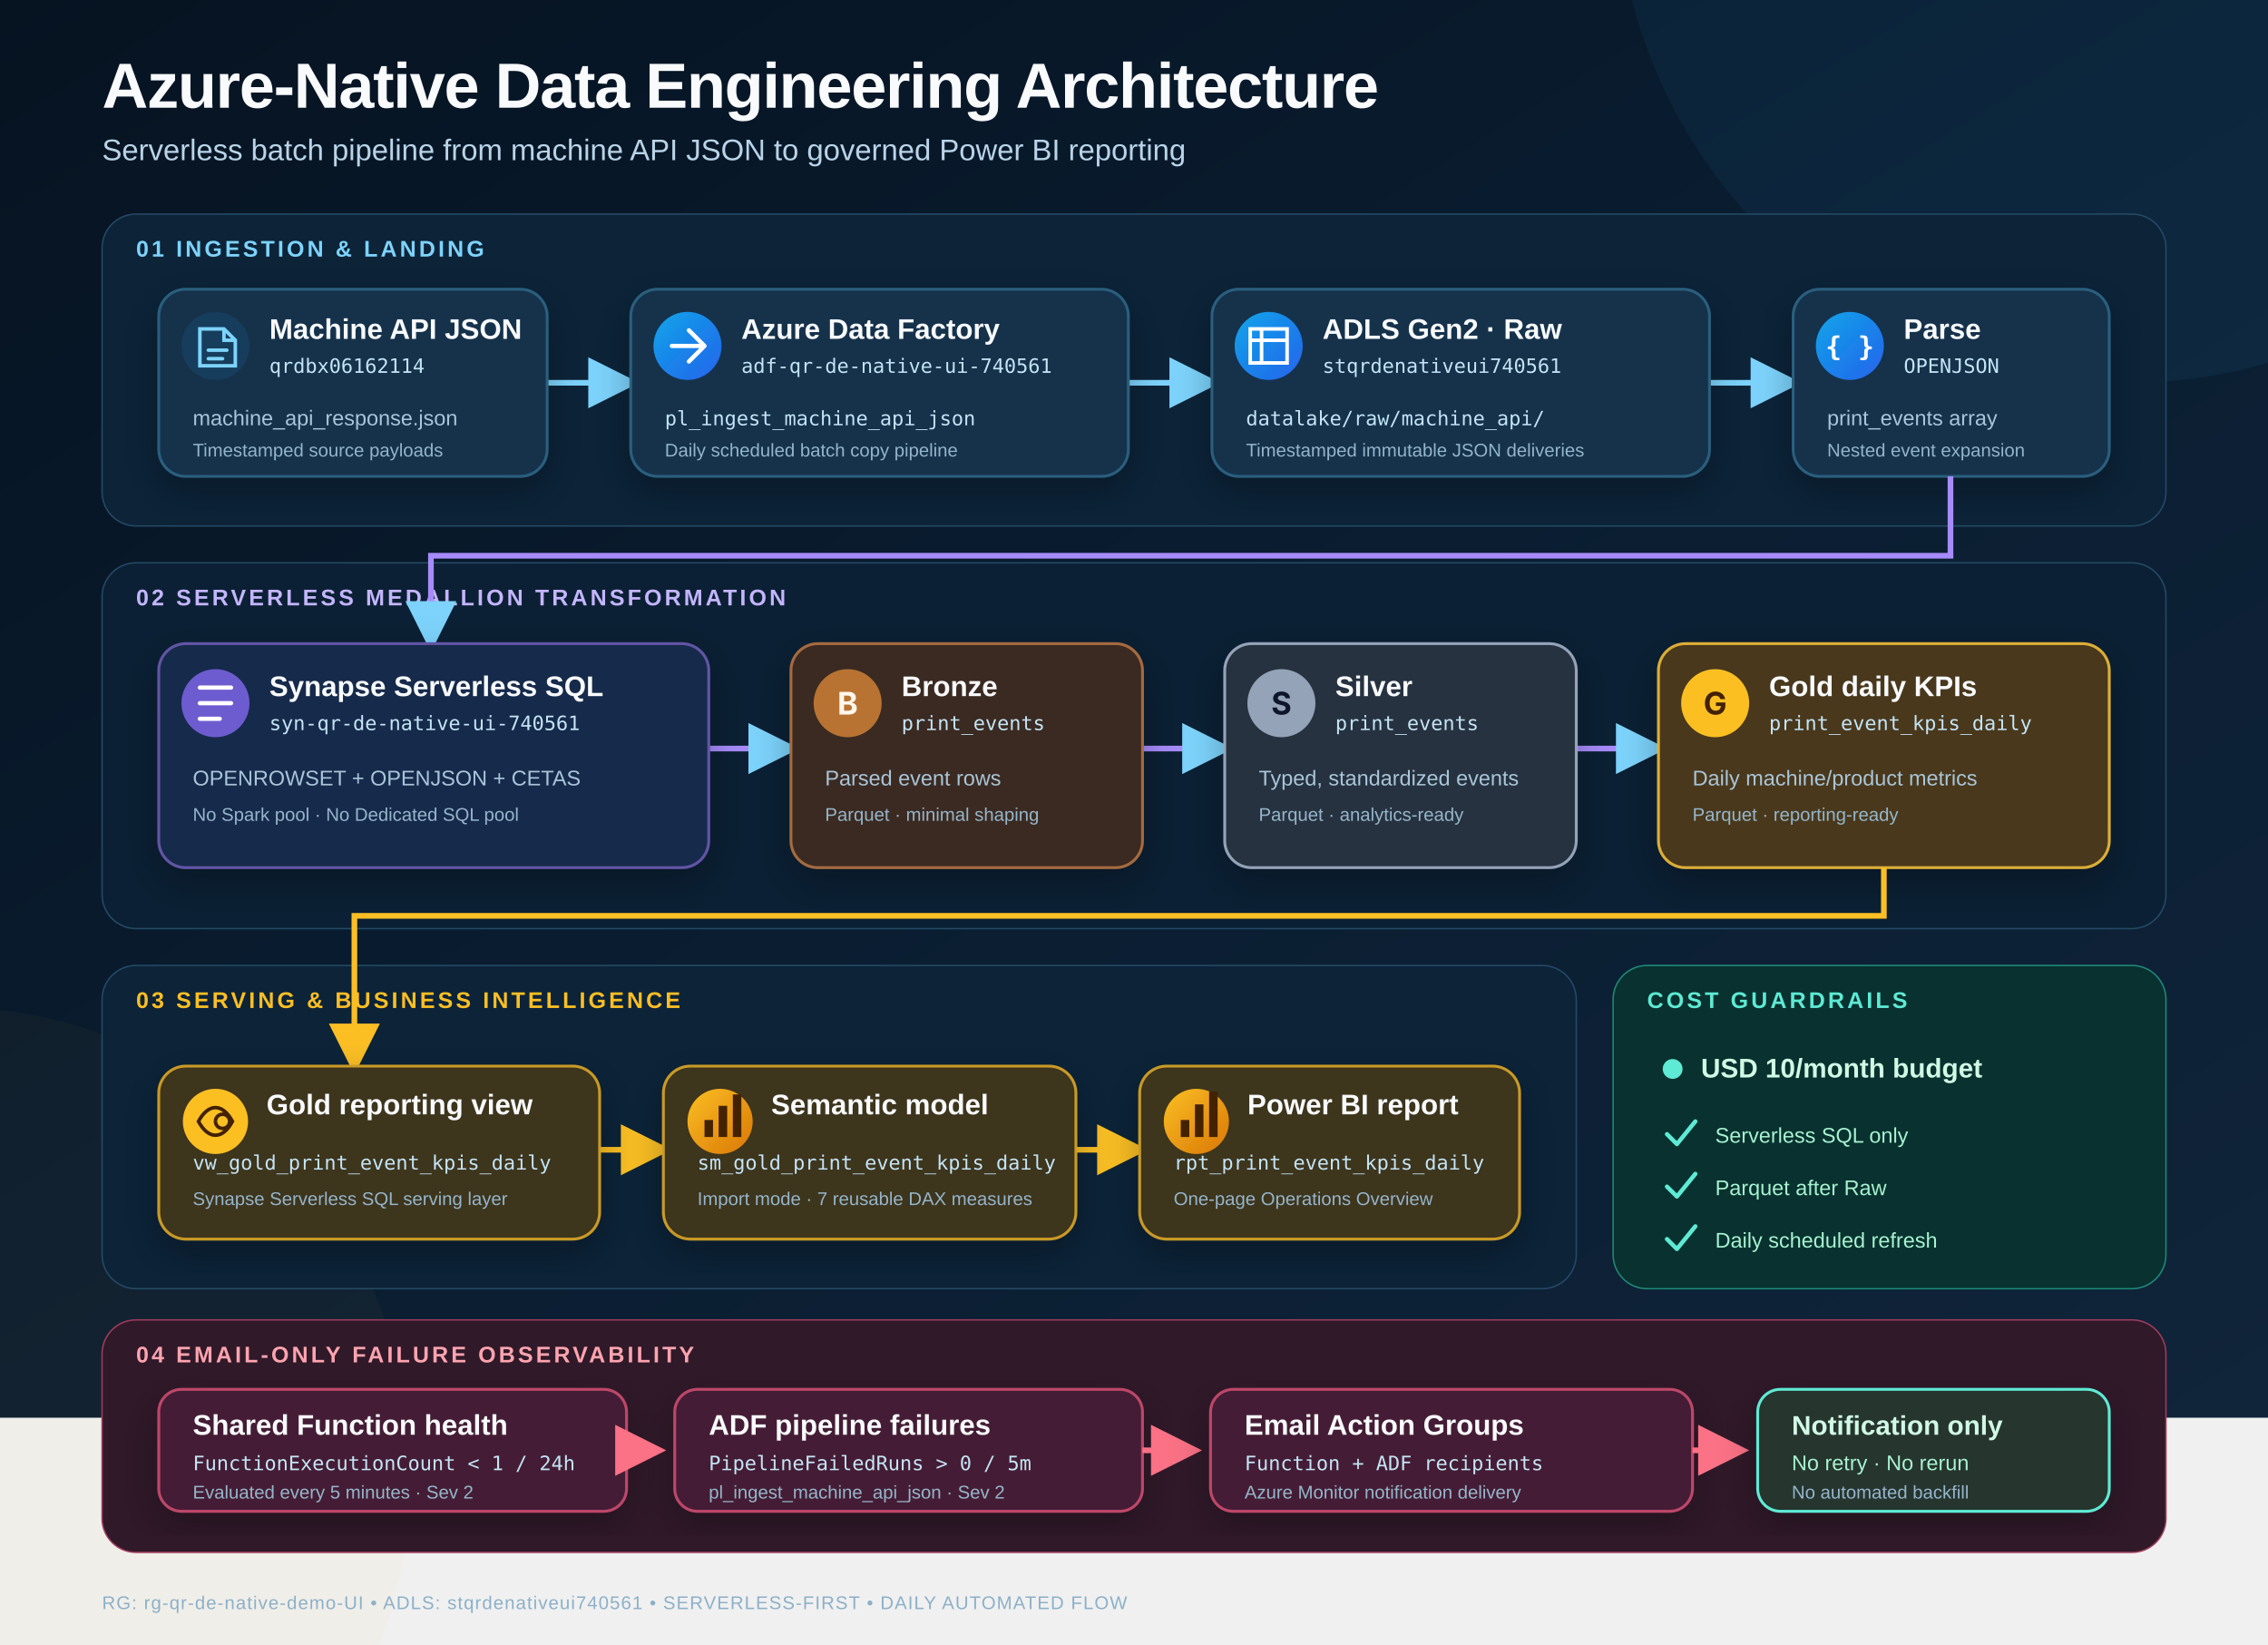
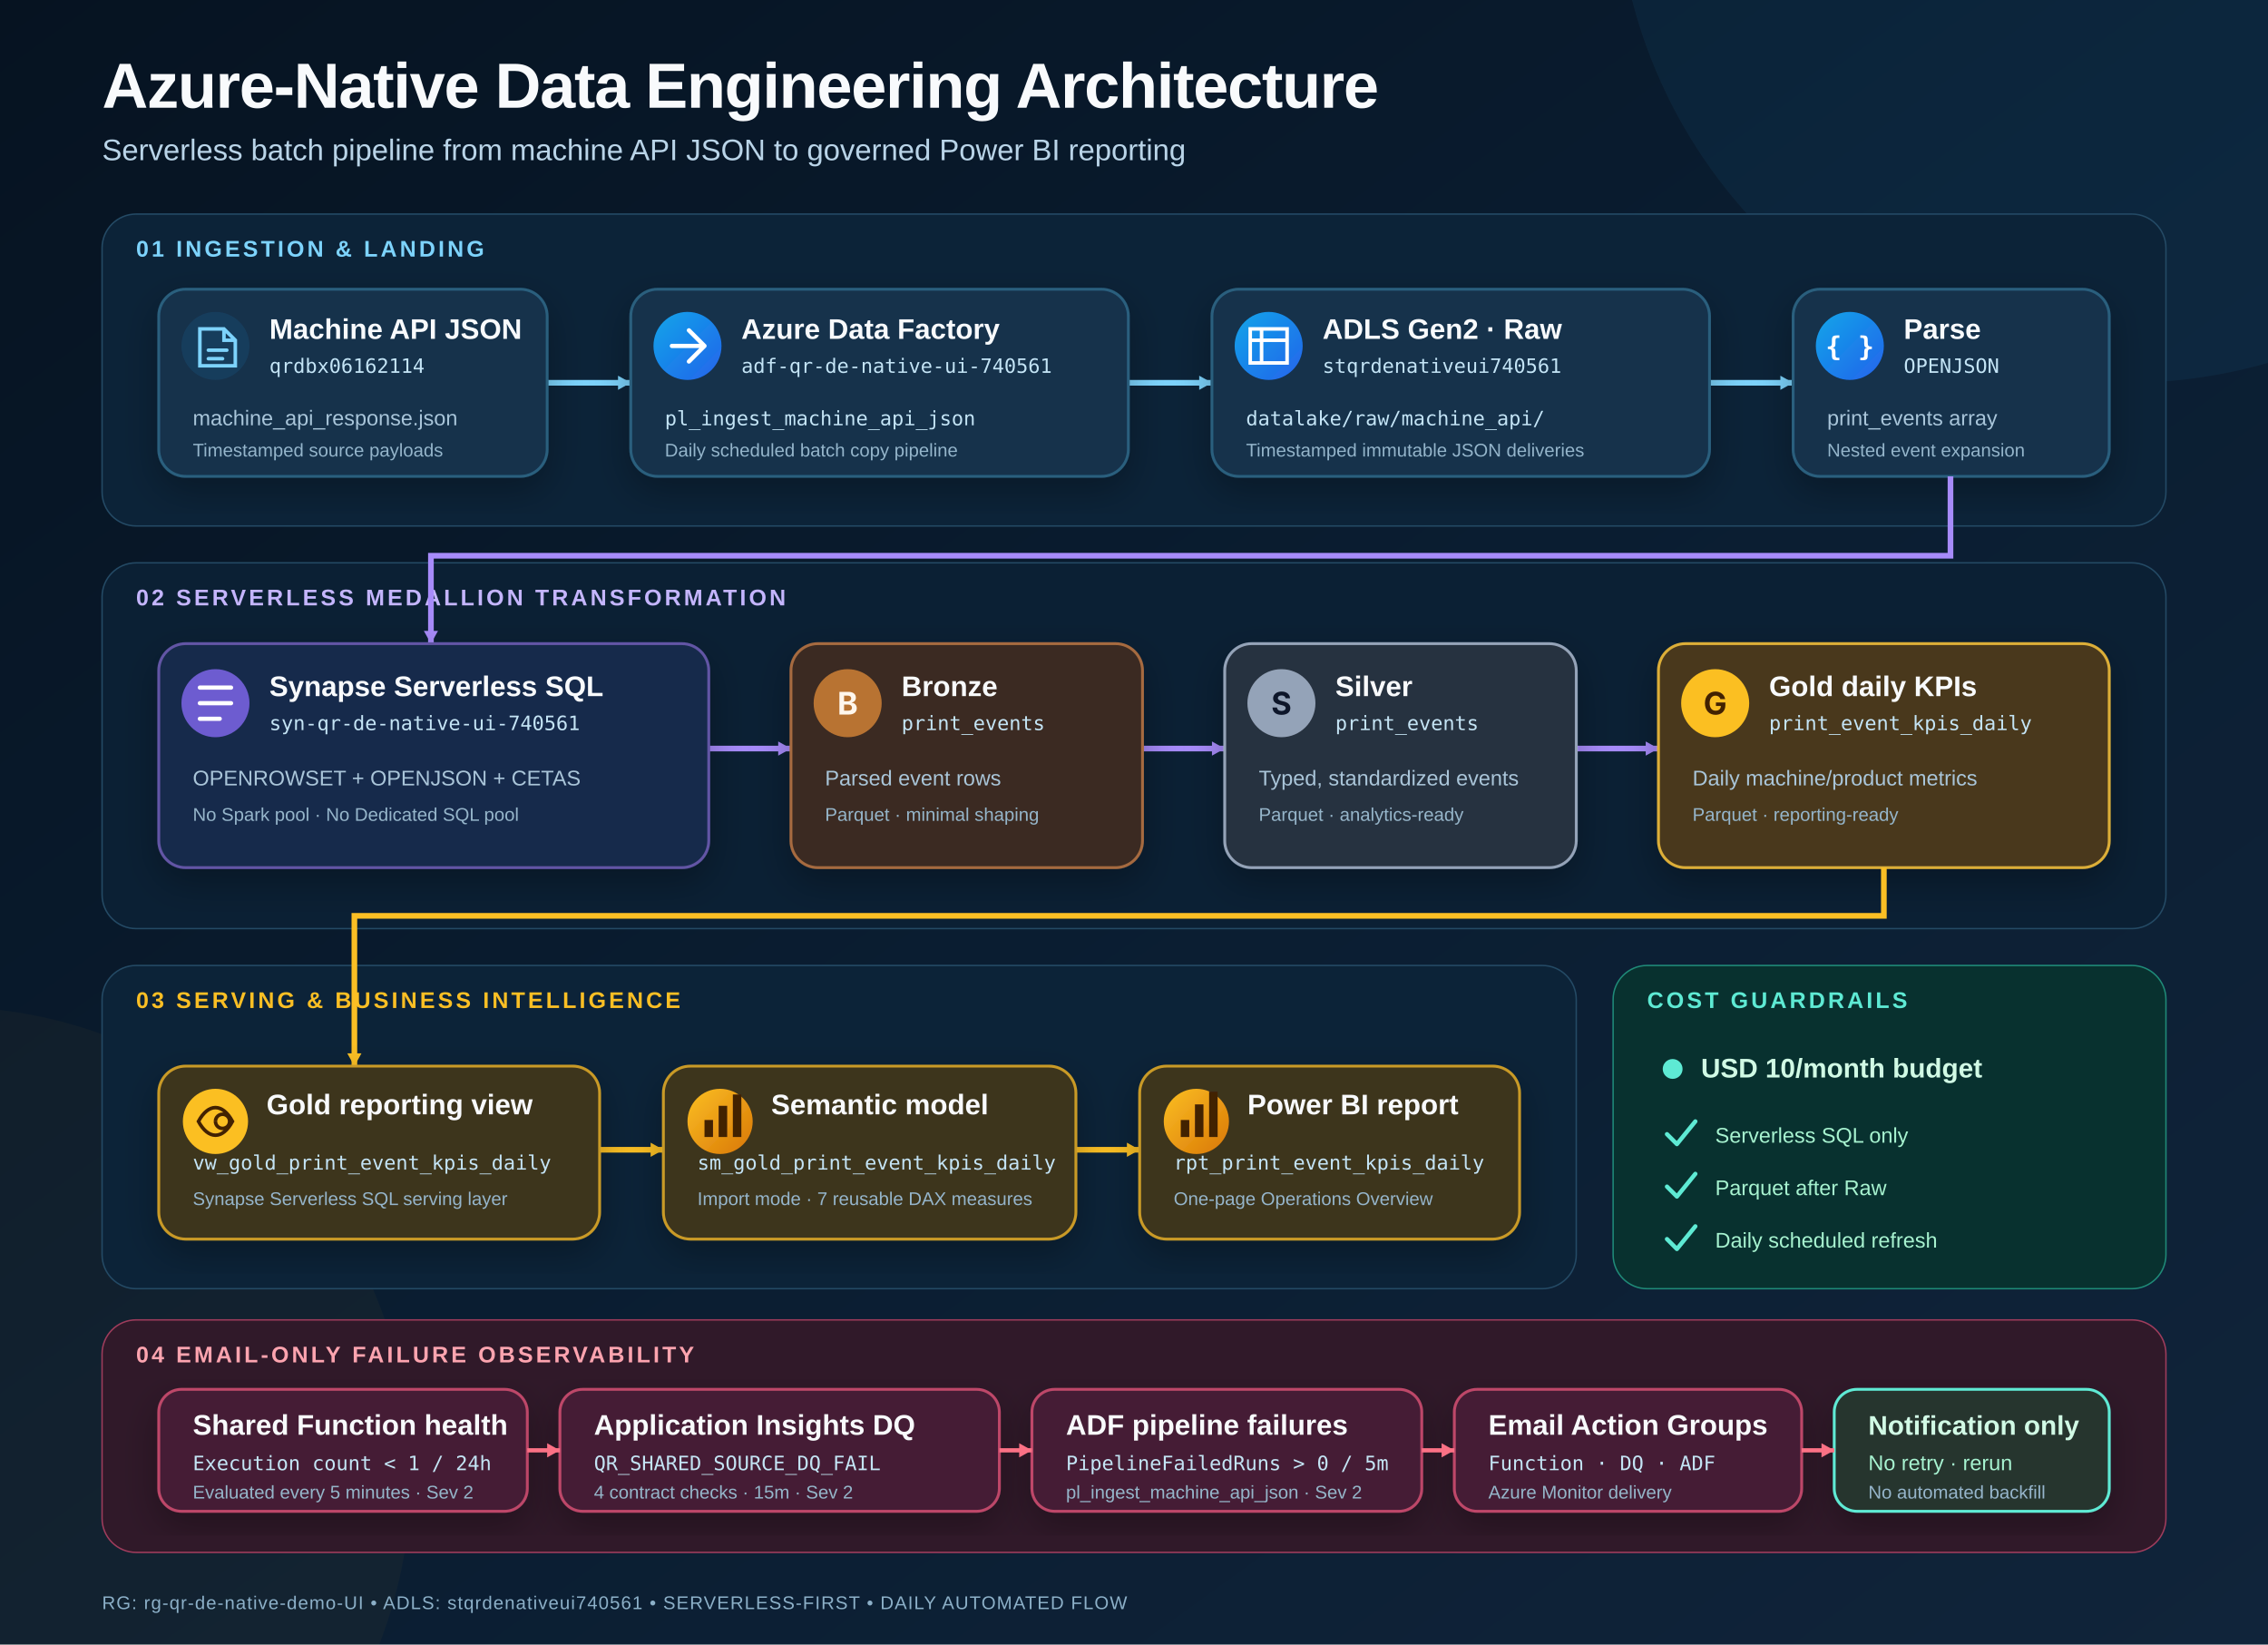
<svg xmlns="http://www.w3.org/2000/svg" width="1600" height="1160" viewBox="0 0 1600 1160" role="img" aria-labelledby="title desc">
  <defs>
    <linearGradient id="background" x1="0" y1="0" x2="1" y2="1">
      <stop offset="0%" stop-color="#061321" />
      <stop offset="50%" stop-color="#0a1d31" />
      <stop offset="100%" stop-color="#10243a" />
    </linearGradient>
    <linearGradient id="azureGradient" x1="0" y1="0" x2="1" y2="1">
      <stop offset="0%" stop-color="#0ea5e9" />
      <stop offset="100%" stop-color="#2563eb" />
    </linearGradient>
    <linearGradient id="powerGradient" x1="0" y1="0" x2="1" y2="1">
      <stop offset="0%" stop-color="#fbbf24" />
      <stop offset="100%" stop-color="#d97706" />
    </linearGradient>
    <filter id="shadow" x="-20%" y="-20%" width="140%" height="140%">
      <feDropShadow dx="0" dy="10" stdDeviation="13" flood-color="#000000" flood-opacity="0.28" />
    </filter>
-     <marker id="arrow" viewBox="0 0 12 12" refX="10" refY="6" markerWidth="9" markerHeight="9" orient="auto-start-reverse">
+     <marker id="arrow" viewBox="0 0 12 12" refX="10" refY="6" markerWidth="7" markerHeight="7" orient="auto-start-reverse">
      <path d="M 0 0 L 12 6 L 0 12 z" fill="#7dd3fc" />
    </marker>
-     <marker id="arrowGold" viewBox="0 0 12 12" refX="10" refY="6" markerWidth="9" markerHeight="9" orient="auto-start-reverse">
+     <marker id="arrowPurple" viewBox="0 0 12 12" refX="10" refY="6" markerWidth="7" markerHeight="7" orient="auto-start-reverse">
+       <path d="M 0 0 L 12 6 L 0 12 z" fill="#a78bfa" />
+     </marker>
+     <marker id="arrowGold" viewBox="0 0 12 12" refX="10" refY="6" markerWidth="7" markerHeight="7" orient="auto-start-reverse">
      <path d="M 0 0 L 12 6 L 0 12 z" fill="#fbbf24" />
    </marker>
-     <marker id="arrowAlert" viewBox="0 0 12 12" refX="10" refY="6" markerWidth="9" markerHeight="9" orient="auto-start-reverse">
+     <marker id="arrowAlert" viewBox="0 0 12 12" refX="10" refY="6" markerWidth="7" markerHeight="7" orient="auto-start-reverse">
      <path d="M 0 0 L 12 6 L 0 12 z" fill="#fb7185" />
    </marker>
    <style>
      .title { font-family: Arial, Helvetica, sans-serif; font-size: 45px; font-weight: 700; fill: #f8fafc; letter-spacing: -0.8px; }
      .subtitle { font-family: Arial, Helvetica, sans-serif; font-size: 21px; font-weight: 400; fill: #b9d4e8; }
      .band-title { font-family: Arial, Helvetica, sans-serif; font-size: 16px; font-weight: 700; letter-spacing: 2px; }
      .node-title { font-family: Arial, Helvetica, sans-serif; font-size: 20px; font-weight: 700; fill: #f8fafc; }
      .node-name { font-family: Menlo, Consolas, monospace; font-size: 14px; font-weight: 500; fill: #c4e4f5; }
      .node-copy { font-family: Arial, Helvetica, sans-serif; font-size: 15px; font-weight: 400; fill: #a9c5d9; }
      .small { font-family: Arial, Helvetica, sans-serif; font-size: 13px; font-weight: 500; fill: #95b5ca; }
      .guard-title { font-family: Arial, Helvetica, sans-serif; font-size: 19px; font-weight: 700; fill: #d1fae5; }
      .guard-copy { font-family: Arial, Helvetica, sans-serif; font-size: 15px; font-weight: 500; fill: #a7f3d0; }
      .footer { font-family: Arial, Helvetica, sans-serif; font-size: 13px; font-weight: 500; fill: #8cb0c8; letter-spacing: 0.7px; }
    </style>
  </defs>
-   <rect width="1600" height="1000" fill="url(#background)" />
+   <rect width="1600" height="1160" fill="url(#background)" />
  <circle cx="1500" cy="-90" r="360" fill="#38bdf8" opacity="0.06" />
  <circle cx="-40" cy="1040" r="330" fill="#fbbf24" opacity="0.035" />
  <text x="72" y="76" class="title">Azure-Native Data Engineering Architecture</text>
  <text x="72" y="113" class="subtitle">Serverless batch pipeline from machine API JSON to governed Power BI reporting</text>
  <rect x="72" y="151" width="1456" height="220" rx="24" fill="#0c2338" stroke="#244a65" />
  <rect x="72" y="397" width="1456" height="258" rx="24" fill="#0b2034" stroke="#244a65" />
  <rect x="72" y="681" width="1040" height="228" rx="24" fill="#0c2338" stroke="#244a65" />
  <rect x="1138" y="681" width="390" height="228" rx="24" fill="#08312f" stroke="#1f8a78" />
  <rect x="72" y="931" width="1456" height="164" rx="24" fill="#301929" stroke="#9f3c5c" />
  <text x="96" y="181" class="band-title" fill="#7dd3fc">01  INGESTION &amp; LANDING</text>
  <text x="96" y="427" class="band-title" fill="#c4b5fd">02  SERVERLESS MEDALLION TRANSFORMATION</text>
  <text x="96" y="711" class="band-title" fill="#fbbf24">03  SERVING &amp; BUSINESS INTELLIGENCE</text>
  <text x="1162" y="711" class="band-title" fill="#5eead4">COST GUARDRAILS</text>
  <text x="96" y="961" class="band-title" fill="#fda4af">04  EMAIL-ONLY FAILURE OBSERVABILITY</text>
-   <path d="M 386 270 H 445" stroke="#7dd3fc" stroke-width="4" marker-end="url(#arrow)" />
-   <path d="M 796 270 H 855" stroke="#7dd3fc" stroke-width="4" marker-end="url(#arrow)" />
-   <path d="M 1206 270 H 1265" stroke="#7dd3fc" stroke-width="4" marker-end="url(#arrow)" />
+   <path d="M 386 270 H 445 M 796 270 H 855 M 1206 270 H 1265" stroke="#7dd3fc" stroke-width="4" fill="none" />
+   <path d="M 445 270 L 436 265 V 275 Z M 855 270 L 846 265 V 275 Z M 1265 270 L 1256 265 V 275 Z" fill="#7dd3fc" />
  <g filter="url(#shadow)">
    <rect x="112" y="204" width="274" height="132" rx="19" fill="#12304b" stroke="#2b5e7d" stroke-width="2" />
    <circle cx="152" cy="244" r="24" fill="#173d5c" />
    <path d="M 141 232 H 158 L 166 240 V 258 H 141 Z M 158 232 V 240 H 166 M 147 247 H 160 M 147 253 H 157" fill="none" stroke="#7dd3fc" stroke-width="2.5" stroke-linecap="round" />
    <text x="190" y="239" class="node-title">Machine API JSON</text>
    <text x="190" y="263" class="node-name">qrdbx06162114</text>
    <text x="136" y="300" class="node-copy">machine_api_response.json</text>
    <text x="136" y="322" class="small">Timestamped source payloads</text>
  </g>
  <g filter="url(#shadow)">
    <rect x="445" y="204" width="351" height="132" rx="19" fill="#12304b" stroke="#2b5e7d" stroke-width="2" />
    <circle cx="485" cy="244" r="24" fill="url(#azureGradient)" />
    <path d="M 474 244 H 496 M 486 233 L 497 244 L 486 255" fill="none" stroke="#ffffff" stroke-width="3" stroke-linecap="round" stroke-linejoin="round" />
    <text x="523" y="239" class="node-title">Azure Data Factory</text>
    <text x="523" y="263" class="node-name">adf-qr-de-native-ui-740561</text>
    <text x="469" y="300" class="node-name">pl_ingest_machine_api_json</text>
    <text x="469" y="322" class="small">Daily scheduled batch copy pipeline</text>
  </g>
  <g filter="url(#shadow)">
    <rect x="855" y="204" width="351" height="132" rx="19" fill="#12304b" stroke="#2b5e7d" stroke-width="2" />
    <circle cx="895" cy="244" r="24" fill="url(#azureGradient)" />
    <path d="M 882 232 H 908 V 256 H 882 Z M 882 240 H 908 M 890 232 V 256" fill="none" stroke="#ffffff" stroke-width="2.5" />
    <text x="933" y="239" class="node-title">ADLS Gen2 · Raw</text>
    <text x="933" y="263" class="node-name">stqrdenativeui740561</text>
    <text x="879" y="300" class="node-name">datalake/raw/machine_api/</text>
    <text x="879" y="322" class="small">Timestamped immutable JSON deliveries</text>
  </g>
  <g filter="url(#shadow)">
    <rect x="1265" y="204" width="223" height="132" rx="19" fill="#12304b" stroke="#2b5e7d" stroke-width="2" />
    <circle cx="1305" cy="244" r="24" fill="url(#azureGradient)" />
    <text x="1305" y="251" text-anchor="middle" font-family="ui-monospace, monospace" font-size="19" font-weight="700" fill="#ffffff">{ }</text>
    <text x="1343" y="239" class="node-title">Parse</text>
    <text x="1343" y="263" class="node-name">OPENJSON</text>
    <text x="1289" y="300" class="node-copy">print_events array</text>
    <text x="1289" y="322" class="small">Nested event expansion</text>
  </g>
-   <path d="M 1376 336 V 392 H 304 V 454" fill="none" stroke="#a78bfa" stroke-width="4" marker-end="url(#arrow)" />
-   <path d="M 500 528 H 558" stroke="#a78bfa" stroke-width="4" marker-end="url(#arrow)" />
-   <path d="M 806 528 H 864" stroke="#a78bfa" stroke-width="4" marker-end="url(#arrow)" />
-   <path d="M 1112 528 H 1170" stroke="#a78bfa" stroke-width="4" marker-end="url(#arrow)" />
+   <path d="M 1376 336 V 392 H 304 V 454" fill="none" stroke="#a78bfa" stroke-width="4" />
+   <path d="M 304 454 L 299 445 H 309 Z" fill="#a78bfa" />
+   <path d="M 500 528 H 558 M 806 528 H 864 M 1112 528 H 1170" stroke="#a78bfa" stroke-width="4" fill="none" />
+   <path d="M 558 528 L 549 523 V 533 Z M 864 528 L 855 523 V 533 Z M 1170 528 L 1161 523 V 533 Z" fill="#a78bfa" />
  <g filter="url(#shadow)">
    <rect x="112" y="454" width="388" height="158" rx="19" fill="#182b4c" stroke="#6255a5" stroke-width="2" />
    <circle cx="152" cy="496" r="24" fill="#6d5bd0" />
    <path d="M 141 485 H 163 M 141 496 H 163 M 141 507 H 155" fill="none" stroke="#ffffff" stroke-width="3" stroke-linecap="round" />
    <text x="190" y="491" class="node-title">Synapse Serverless SQL</text>
    <text x="190" y="515" class="node-name">syn-qr-de-native-ui-740561</text>
    <text x="136" y="554" class="node-copy">OPENROWSET + OPENJSON + CETAS</text>
    <text x="136" y="579" class="small">No Spark pool · No Dedicated SQL pool</text>
  </g>
  <g filter="url(#shadow)">
    <rect x="558" y="454" width="248" height="158" rx="19" fill="#3b2a20" stroke="#a66b3f" stroke-width="2" />
    <circle cx="598" cy="496" r="24" fill="#b87333" />
    <text x="598" y="504" text-anchor="middle" font-family="-apple-system, Segoe UI, sans-serif" font-size="22" font-weight="700" fill="#fff7ed">B</text>
    <text x="636" y="491" class="node-title">Bronze</text>
    <text x="636" y="515" class="node-name">print_events</text>
    <text x="582" y="554" class="node-copy">Parsed event rows</text>
    <text x="582" y="579" class="small">Parquet · minimal shaping</text>
  </g>
  <g filter="url(#shadow)">
    <rect x="864" y="454" width="248" height="158" rx="19" fill="#28323f" stroke="#94a3b8" stroke-width="2" />
    <circle cx="904" cy="496" r="24" fill="#94a3b8" />
    <text x="904" y="504" text-anchor="middle" font-family="-apple-system, Segoe UI, sans-serif" font-size="22" font-weight="700" fill="#0f172a">S</text>
    <text x="942" y="491" class="node-title">Silver</text>
    <text x="942" y="515" class="node-name">print_events</text>
    <text x="888" y="554" class="node-copy">Typed, standardized events</text>
    <text x="888" y="579" class="small">Parquet · analytics-ready</text>
  </g>
  <g filter="url(#shadow)">
    <rect x="1170" y="454" width="318" height="158" rx="19" fill="#49391d" stroke="#dcae38" stroke-width="2" />
    <circle cx="1210" cy="496" r="24" fill="#fbbf24" />
    <text x="1210" y="504" text-anchor="middle" font-family="-apple-system, Segoe UI, sans-serif" font-size="22" font-weight="700" fill="#422006">G</text>
    <text x="1248" y="491" class="node-title">Gold daily KPIs</text>
    <text x="1248" y="515" class="node-name">print_event_kpis_daily</text>
    <text x="1194" y="554" class="node-copy">Daily machine/product metrics</text>
    <text x="1194" y="579" class="small">Parquet · reporting-ready</text>
  </g>
-   <path d="M 1329 612 V 646 H 250 V 752" fill="none" stroke="#fbbf24" stroke-width="4" marker-end="url(#arrowGold)" />
-   <path d="M 423 811 H 468" stroke="#fbbf24" stroke-width="4" marker-end="url(#arrowGold)" />
-   <path d="M 759 811 H 804" stroke="#fbbf24" stroke-width="4" marker-end="url(#arrowGold)" />
+   <path d="M 1329 612 V 646 H 250 V 752" fill="none" stroke="#fbbf24" stroke-width="4" />
+   <path d="M 250 752 L 245 743 H 255 Z" fill="#fbbf24" />
+   <path d="M 423 811 H 468 M 759 811 H 804" stroke="#fbbf24" stroke-width="4" fill="none" />
+   <path d="M 468 811 L 459 806 V 816 Z M 804 811 L 795 806 V 816 Z" fill="#fbbf24" />
  <g filter="url(#shadow)">
    <rect x="112" y="752" width="311" height="122" rx="19" fill="#3d341d" stroke="#c99a28" stroke-width="2" />
    <circle cx="152" cy="791" r="23" fill="#fbbf24" />
    <path d="M 140 791 C 147 778 157 778 164 791 C 157 804 147 804 140 791 Z M 152 791 A 5 5 0 1 0 152 790.9" fill="none" stroke="#422006" stroke-width="2.5" />
    <text x="188" y="786" class="node-title">Gold reporting view</text>
    <text x="136" y="825" class="node-name">vw_gold_print_event_kpis_daily</text>
    <text x="136" y="850" class="small">Synapse Serverless SQL serving layer</text>
  </g>
  <g filter="url(#shadow)">
    <rect x="468" y="752" width="291" height="122" rx="19" fill="#3d341d" stroke="#c99a28" stroke-width="2" />
    <circle cx="508" cy="791" r="23" fill="url(#powerGradient)" />
    <path d="M 497 802 V 790 H 503 V 802 Z M 507 802 V 780 H 513 V 802 Z M 517 802 V 772 H 523 V 802 Z" fill="#422006" />
    <text x="544" y="786" class="node-title">Semantic model</text>
    <text x="492" y="825" class="node-name">sm_gold_print_event_kpis_daily</text>
    <text x="492" y="850" class="small">Import mode · 7 reusable DAX measures</text>
  </g>
  <g filter="url(#shadow)">
    <rect x="804" y="752" width="268" height="122" rx="19" fill="#3d341d" stroke="#c99a28" stroke-width="2" />
    <circle cx="844" cy="791" r="23" fill="url(#powerGradient)" />
    <path d="M 833 802 V 790 H 839 V 802 Z M 843 802 V 779 H 849 V 802 Z M 853 802 V 770 H 859 V 802 Z" fill="#422006" />
    <text x="880" y="786" class="node-title">Power BI report</text>
    <text x="828" y="825" class="node-name">rpt_print_event_kpis_daily</text>
    <text x="828" y="850" class="small">One-page Operations Overview</text>
  </g>
  <g>
    <circle cx="1180" cy="754" r="7" fill="#5eead4" />
    <text x="1200" y="760" class="guard-title">USD 10/month budget</text>
    <path d="M 1176 800 L 1183 807 L 1196 791" fill="none" stroke="#5eead4" stroke-width="3" stroke-linecap="round" stroke-linejoin="round" />
    <text x="1210" y="806" class="guard-copy">Serverless SQL only</text>
    <path d="M 1176 837 L 1183 844 L 1196 828" fill="none" stroke="#5eead4" stroke-width="3" stroke-linecap="round" stroke-linejoin="round" />
    <text x="1210" y="843" class="guard-copy">Parquet after Raw</text>
    <path d="M 1176 874 L 1183 881 L 1196 865" fill="none" stroke="#5eead4" stroke-width="3" stroke-linecap="round" stroke-linejoin="round" />
    <text x="1210" y="880" class="guard-copy">Daily scheduled refresh</text>
  </g>
  <g filter="url(#shadow)">
-     <rect x="112" y="980" width="330" height="86" rx="16" fill="#441f35" stroke="#be4769" stroke-width="2" />
+     <rect x="112" y="980" width="260" height="86" rx="16" fill="#441f35" stroke="#be4769" stroke-width="2" />
    <text x="136" y="1012" class="node-title">Shared Function health</text>
-     <text x="136" y="1037" class="node-name">FunctionExecutionCount &lt; 1 / 24h</text>
+     <text x="136" y="1037" class="node-name">Execution count &lt; 1 / 24h</text>
    <text x="136" y="1057" class="small">Evaluated every 5 minutes · Sev 2</text>
  </g>
  <g filter="url(#shadow)">
-     <rect x="476" y="980" width="330" height="86" rx="16" fill="#441f35" stroke="#be4769" stroke-width="2" />
-     <text x="500" y="1012" class="node-title">ADF pipeline failures</text>
-     <text x="500" y="1037" class="node-name">PipelineFailedRuns &gt; 0 / 5m</text>
-     <text x="500" y="1057" class="small">pl_ingest_machine_api_json · Sev 2</text>
-   </g>
-   <path d="M 442 1023 H 464" stroke="#fb7185" stroke-width="4" marker-end="url(#arrowAlert)" />
-   <path d="M 806 1023 H 842" stroke="#fb7185" stroke-width="4" marker-end="url(#arrowAlert)" />
-   <g filter="url(#shadow)">
-     <rect x="854" y="980" width="340" height="86" rx="16" fill="#441f35" stroke="#be4769" stroke-width="2" />
-     <text x="878" y="1012" class="node-title">Email Action Groups</text>
-     <text x="878" y="1037" class="node-name">Function + ADF recipients</text>
-     <text x="878" y="1057" class="small">Azure Monitor notification delivery</text>
-   </g>
-   <path d="M 1194 1023 H 1228" stroke="#fb7185" stroke-width="4" marker-end="url(#arrowAlert)" />
-   <g filter="url(#shadow)">
-     <rect x="1240" y="980" width="248" height="86" rx="16" fill="#26342f" stroke="#5eead4" stroke-width="2" />
-     <text x="1264" y="1012" class="guard-title">Notification only</text>
-     <text x="1264" y="1037" class="guard-copy">No retry · No rerun</text>
-     <text x="1264" y="1057" class="small">No automated backfill</text>
-   </g>
+     <rect x="395" y="980" width="310" height="86" rx="16" fill="#441f35" stroke="#be4769" stroke-width="2" />
+     <text x="419" y="1012" class="node-title">Application Insights DQ</text>
+     <text x="419" y="1037" class="node-name">QR_SHARED_SOURCE_DQ_FAIL</text>
+     <text x="419" y="1057" class="small">4 contract checks · 15m · Sev 2</text>
+   </g>
+   <g filter="url(#shadow)">
+     <rect x="728" y="980" width="275" height="86" rx="16" fill="#441f35" stroke="#be4769" stroke-width="2" />
+     <text x="752" y="1012" class="node-title">ADF pipeline failures</text>
+     <text x="752" y="1037" class="node-name">PipelineFailedRuns &gt; 0 / 5m</text>
+     <text x="752" y="1057" class="small">pl_ingest_machine_api_json · Sev 2</text>
+   </g>
+   <g filter="url(#shadow)">
+     <rect x="1026" y="980" width="245" height="86" rx="16" fill="#441f35" stroke="#be4769" stroke-width="2" />
+     <text x="1050" y="1012" class="node-title">Email Action Groups</text>
+     <text x="1050" y="1037" class="node-name">Function · DQ · ADF</text>
+     <text x="1050" y="1057" class="small">Azure Monitor delivery</text>
+   </g>
+   <g filter="url(#shadow)">
+     <rect x="1294" y="980" width="194" height="86" rx="16" fill="#26342f" stroke="#5eead4" stroke-width="2" />
+     <text x="1318" y="1012" class="guard-title">Notification only</text>
+     <text x="1318" y="1037" class="guard-copy">No retry · rerun</text>
+     <text x="1318" y="1057" class="small">No automated backfill</text>
+   </g>
+   <path d="M 372 1023 H 395 M 705 1023 H 728 M 1003 1023 H 1026 M 1271 1023 H 1294" stroke="#fb7185" stroke-width="3" fill="none" />
+   <path d="M 395 1023 L 386 1018 V 1028 Z M 728 1023 L 719 1018 V 1028 Z M 1026 1023 L 1017 1018 V 1028 Z M 1294 1023 L 1285 1018 V 1028 Z" fill="#fb7185" />
  <text x="72" y="1135" class="footer">RG: rg-qr-de-native-demo-UI  •  ADLS: stqrdenativeui740561  •  SERVERLESS-FIRST  •  DAILY AUTOMATED FLOW</text>
</svg>
